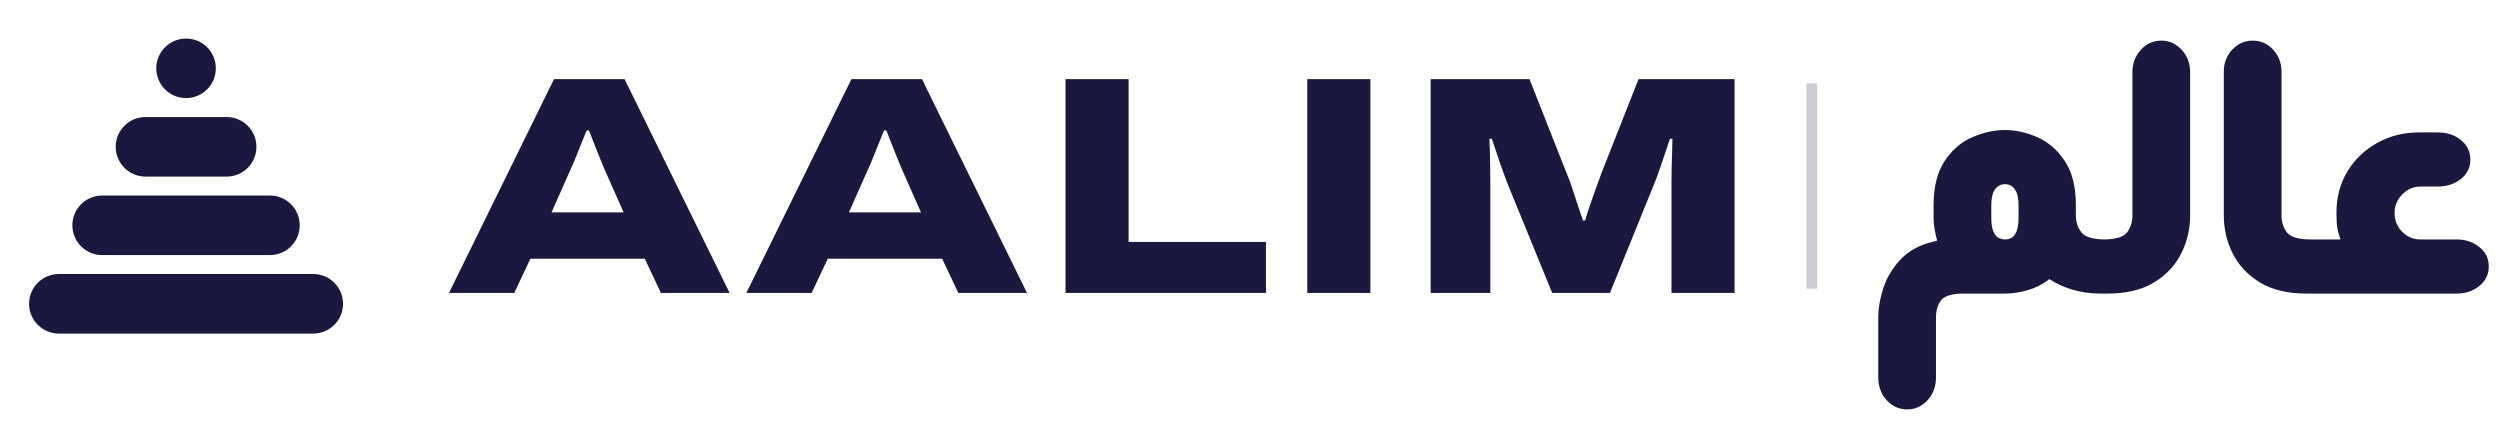
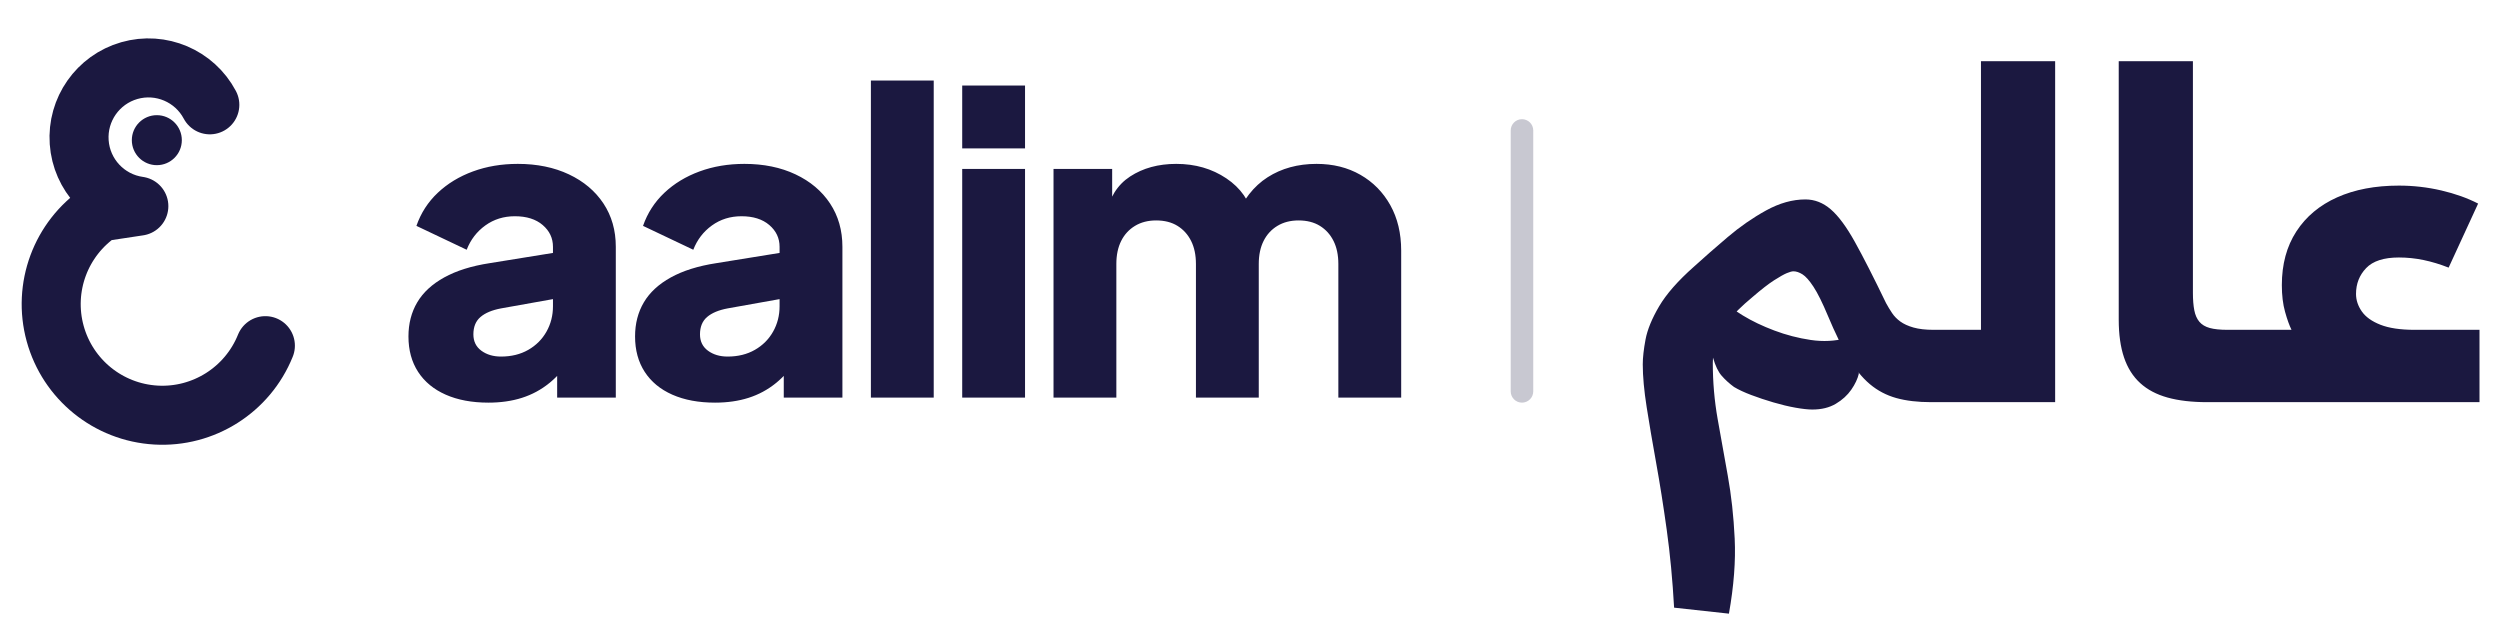
- <svg xmlns="http://www.w3.org/2000/svg" viewBox="-41.28 -254.56 8044.9 1355.67">
-   <g transform="translate(0 -213.28) scale(17.42)">
-     <rect x="3" y="48.25" width="58" height="11" rx="5.5" fill="#1b1840" />
-     <rect x="11" y="33.75" width="42" height="11" rx="5.5" fill="#1b1840" />
-     <rect x="19" y="19.25" width="26" height="11" rx="5.5" fill="#1b1840" />
-     <circle cx="32" cy="10.25" r="5.5" fill="#1b1840" />
+ <svg xmlns="http://www.w3.org/2000/svg" viewBox="-59.41 -192.25 5968.42 1513">
+   <g transform="translate(-212.24 -146.11) scale(16.58)">
+     <path d="M39.43 12.31A10 10 0 1 0 29.21 26.9L23.65 27.74A16 16 0 1 0 47.43 46.99" fill="none" stroke="#1b1840" stroke-width="8.5" stroke-linecap="round" stroke-linejoin="round" />
+     <circle cx="31.8" cy="17.4" r="3.6" fill="#1b1840" />
  </g>
-   <path transform="translate(1403.52 0)" d="M0 688L338 0L565 0L903 688L682 688L630 578L262 578L210 688L0 688ZM330 429L562 429L500 289Q496 280 489 262.5Q482 245 474 225.5Q466 206 460 189.5Q454 173 450 165L443 165Q436 183 426 207Q416 231 407.5 253Q399 275 392 289L330 429ZM957 688L1295 0L1522 0L1860 688L1639 688L1587 578L1219 578L1167 688L957 688ZM1287 429L1519 429L1457 289Q1453 280 1446 262.5Q1439 245 1431 225.5Q1423 206 1417 189.5Q1411 173 1407 165L1400 165Q1393 183 1383 207Q1373 231 1364.5 253Q1356 275 1349 289L1287 429ZM1984 688L1984 0L2187 0L2187 524L2629 524L2629 688L1984 688ZM2762 688L2762 0L2965 0L2965 688L2762 688ZM3159 688L3159 0L3477 0L3595 299Q3603 317 3612.5 345Q3622 373 3631.5 402.5Q3641 432 3649 455L3656 455Q3662 434 3671.5 406Q3681 378 3691.5 349.5Q3702 321 3710 299L3828 0L4137 0L4137 688L3934 688L3934 333Q3934 312 3934.5 286Q3935 260 3936 235Q3937 210 3937 192L3929 192Q3923 211 3914 237Q3905 263 3896.5 288.5Q3888 314 3880 333L3736 688L3550 688L3405 333Q3395 307 3385.5 280Q3376 253 3368.5 229.5Q3361 206 3356 192L3348 192Q3349 206 3349.5 229Q3350 252 3350.5 279Q3351 306 3351 333L3351 688L3159 688Z" fill="#1b1840" />
-   <rect x="5771.69" y="13.76" width="34.4" height="660.48" fill="#1b1840" opacity="0.22" />
-   <g transform="translate(6002.86 -123.84) scale(1.29)">
-     <path d="M570 631L556 631Q516 631 483.5 621Q451 611 427 595Q402 614 373 622.5Q344 631 316 631L215 631Q169 631 156.5 648Q144 665 144 690L144 840Q144 874 123 897Q102 920 72 920Q42 920 21 897Q0 874 0 840L0 693Q0 656 13 616.5Q26 577 56.5 545Q87 513 139 501L147 499Q143 485 140.5 470Q138 455 138 443L138 411Q138 342 165.5 300.5Q193 259 234.5 241Q276 223 316 223Q356 223 397 241Q438 259 465.5 300.5Q493 342 493 411L493 436Q493 461 507 478.5Q521 496 567 496L570 496L570 631ZM316 496Q324 496 331.5 492.5Q339 489 344.5 477Q350 465 350 441L350 413Q350 389 344.5 377.5Q339 366 331.5 362Q324 358 316 358Q309 358 301 362Q293 366 287.5 377.5Q282 389 282 413L282 441Q282 465 287.5 477Q293 489 301 492.5Q309 496 316 496ZM558 631L558 496L561 496Q607 496 620.5 478.5Q634 461 634 436L634 79Q634 46 655 23Q676 0 706 0Q736 0 757 23Q778 46 778 79L778 436Q778 487 755.5 531.5Q733 576 687.5 603.5Q642 631 572 631L558 631ZM1082 631L1068 631Q998 631 952.5 603.5Q907 576 884.5 531.5Q862 487 862 436L862 78Q862 45 883 22.5Q904 0 934 0Q964 0 985 22.5Q1006 45 1006 78L1006 436Q1006 461 1019.5 478.5Q1033 496 1079 496L1082 496L1082 631ZM1070 631L1070 496L1153 496Q1147 479 1145 466.5Q1143 454 1143 430Q1143 371 1170.5 326Q1198 281 1245 255Q1292 229 1348 229L1396 229Q1430 229 1453.5 248Q1477 267 1477 297Q1477 326 1453.5 345Q1430 364 1396 364L1352 364Q1335 364 1320.5 373Q1306 382 1297 396.5Q1288 411 1288 430Q1288 449 1297 464Q1306 479 1320.5 487.5Q1335 496 1352 496L1443 496Q1476 496 1499.5 515Q1523 534 1523 563Q1523 593 1499.5 612Q1476 631 1443 631L1070 631Z" fill="#1b1840" />
+   <path transform="translate(915.73 0)" d="M191 769Q132 769 89 750Q46 731 23 695.5Q0 660 0 611Q0 565 21 529.5Q42 494 85.5 470Q129 446 194 436L361 409L361 519L221 544Q189 550 172 564.5Q155 579 155 606Q155 631 174 645Q193 659 221 659Q258 659 286 643Q314 627 329.5 599.5Q345 572 345 539L345 397Q345 366 320.5 345Q296 324 254 324Q214 324 183.5 346Q153 368 139 404L19 347Q35 301 70 268Q105 235 154 217Q203 199 261 199Q330 199 383 224Q436 249 465.5 293.5Q495 338 495 397L495 757L355 757L355 669L389 663Q365 699 336 722.5Q307 746 271 757.5Q235 769 191 769ZM732 769Q673 769 630 750Q587 731 564 695.5Q541 660 541 611Q541 565 562 529.5Q583 494 626.5 470Q670 446 735 436L902 409L902 519L762 544Q730 550 713 564.5Q696 579 696 606Q696 631 715 645Q734 659 762 659Q799 659 827 643Q855 627 870.5 599.5Q886 572 886 539L886 397Q886 366 861.5 345Q837 324 795 324Q755 324 724.5 346Q694 368 680 404L560 347Q576 301 611 268Q646 235 695 217Q744 199 802 199Q871 199 924 224Q977 249 1006.5 293.5Q1036 338 1036 397L1036 757L896 757L896 669L930 663Q906 699 877 722.5Q848 746 812 757.5Q776 769 732 769ZM1104 757L1104 0L1254 0L1254 757L1104 757ZM1322 757L1322 211L1472 211L1472 757L1322 757ZM1322 162L1322 12L1472 12L1472 162L1322 162ZM1540 757L1540 211L1680 211L1680 344L1665 322Q1677 259 1723 229Q1769 199 1833 199Q1901 199 1952.5 233.5Q2004 268 2017 326L1974 330Q2001 263 2051 231Q2101 199 2168 199Q2227 199 2272.5 225Q2318 251 2344 297.5Q2370 344 2370 406L2370 757L2220 757L2220 438Q2220 406 2208.5 383Q2197 360 2176 347Q2155 334 2125 334Q2096 334 2074.5 347Q2053 360 2041.5 383Q2030 406 2030 438L2030 757L1880 757L1880 438Q1880 406 1868.5 383Q1857 360 1836 347Q1815 334 1785 334Q1756 334 1734.5 347Q1713 360 1701.5 383Q1690 406 1690 438L1690 757L1540 757Z" fill="#1b1840" />
+   <rect x="3547.19" y="92.28" width="53.83" height="676.72" rx="26.92" fill="#1b1840" opacity="0.24" />
+   <g transform="translate(3862.48 -46.14) scale(1.1)">
+     <path d="M187 1199L68 1186Q63 1096 52 1017Q41 938 29 871.5Q17 805 8.5 751Q0 697 0 658Q0 636 6 604Q12 572 35.5 532Q59 492 111 446Q144 416 184 382Q224 348 267.5 324Q311 300 353 300Q383 300 408 321.5Q433 343 460.5 392.5Q488 442 528 525Q534 536 541 546.5Q548 557 559 565Q570 573 587.5 578Q605 583 631 583L637 583L637 740L626 740Q582 740 550 731Q518 722 493 701Q468 680 446.5 644Q425 608 402 553Q384 510 370.5 489.5Q357 469 346.5 462.5Q336 456 327 456Q322 456 312.5 460Q303 464 285 475.5Q267 487 238 512Q203 541 184.5 565Q166 589 159 610.5Q152 632 152 655Q152 717 162.5 776.5Q173 836 184.5 899.5Q196 963 199.5 1036Q203 1109 187 1199ZM368 756L368 756Q354 756 331.5 752Q309 748 283.5 740.5Q258 733 235.5 724.5Q213 716 198 707Q183 696 171.5 683Q160 670 152.5 643.5Q145 617 143 567L173 519Q188 534 217.5 552Q247 570 285.5 584.5Q324 599 364.5 605Q405 611 442 601L469 678Q465 695 452.5 713Q440 731 419 743.5Q398 756 368 756ZM637 740L637 583L734 583L734 0L895 0L895 740L637 740ZM637 583L647 583L647 740L637 740Q607 740 607 662Q607 583 637 583ZM1225 740Q1175 740 1139 730Q1103 720 1079.5 698.5Q1056 677 1044.5 643Q1033 609 1033 561L1033 0L1194 0L1194 503Q1194 525 1197 540.5Q1200 556 1208 565.5Q1216 575 1230.5 579Q1245 583 1269 583L1308 583L1308 740L1225 740ZM1308 740L1308 583L1408 583Q1401 569 1394 544Q1387 519 1387 486Q1387 418 1418.5 369.5Q1450 321 1507 295.5Q1564 270 1641 270Q1688 270 1733 280.5Q1778 291 1813 309L1749 448Q1721 437 1694.5 431.5Q1668 426 1641 426Q1592 426 1570 449Q1548 472 1548 505Q1548 525 1560.5 543Q1573 561 1601 572Q1629 583 1675 583L1816 583L1816 740L1308 740ZM1308 583L1318 583L1318 740L1308 740Q1278 740 1278 662Q1278 583 1308 583Z" fill="#1b1840" />
  </g>
</svg>
